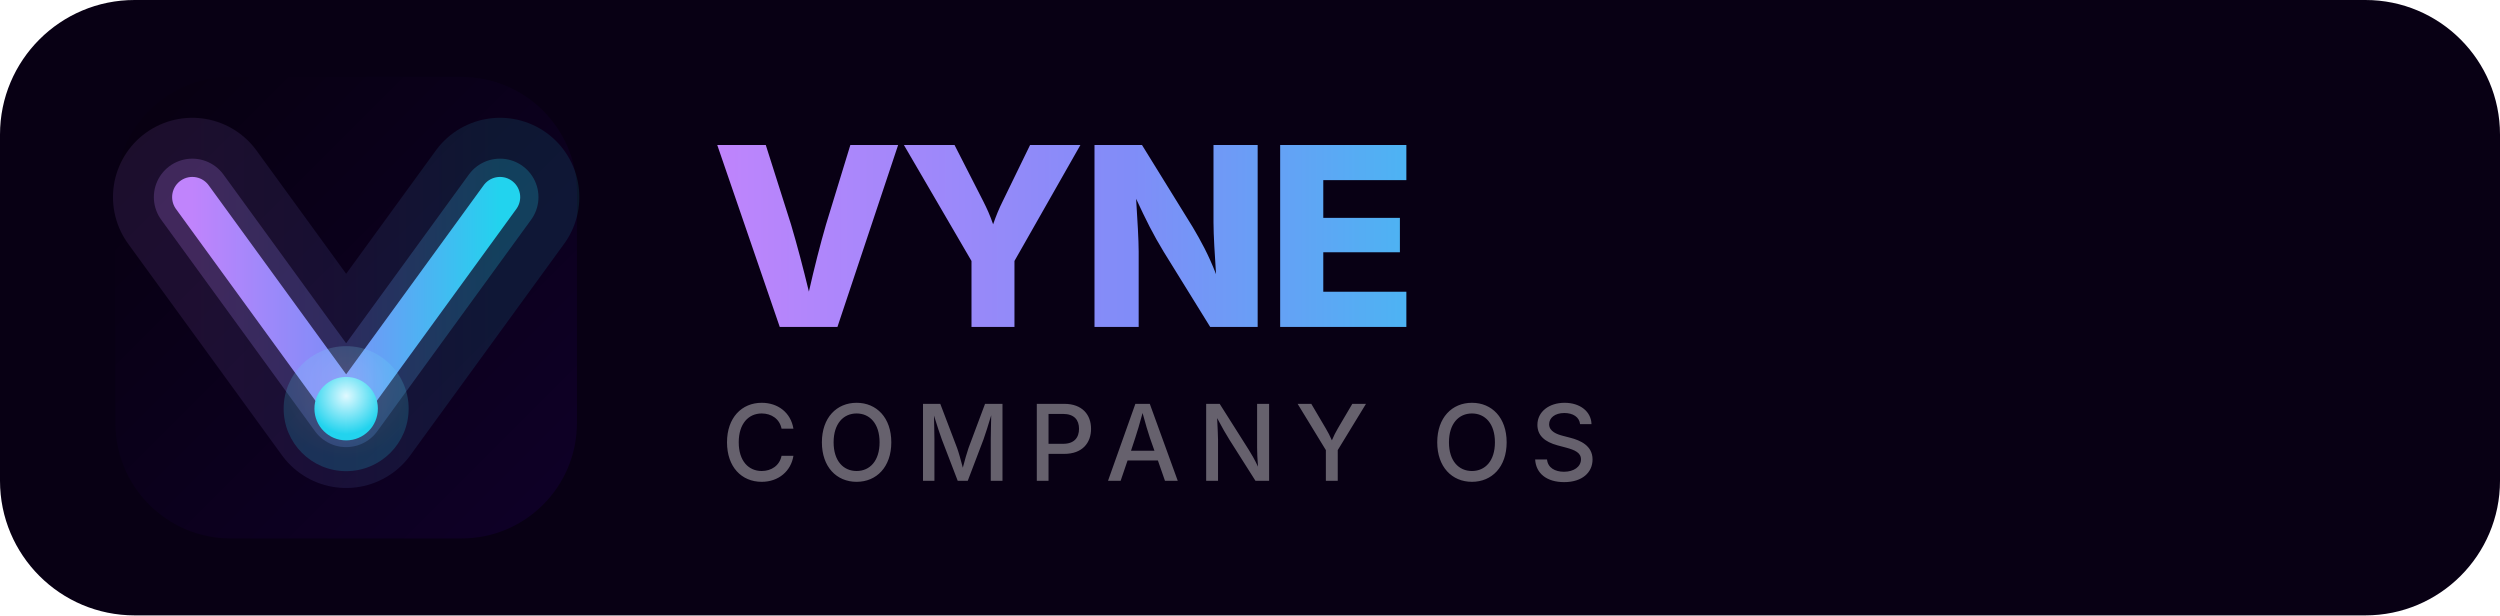
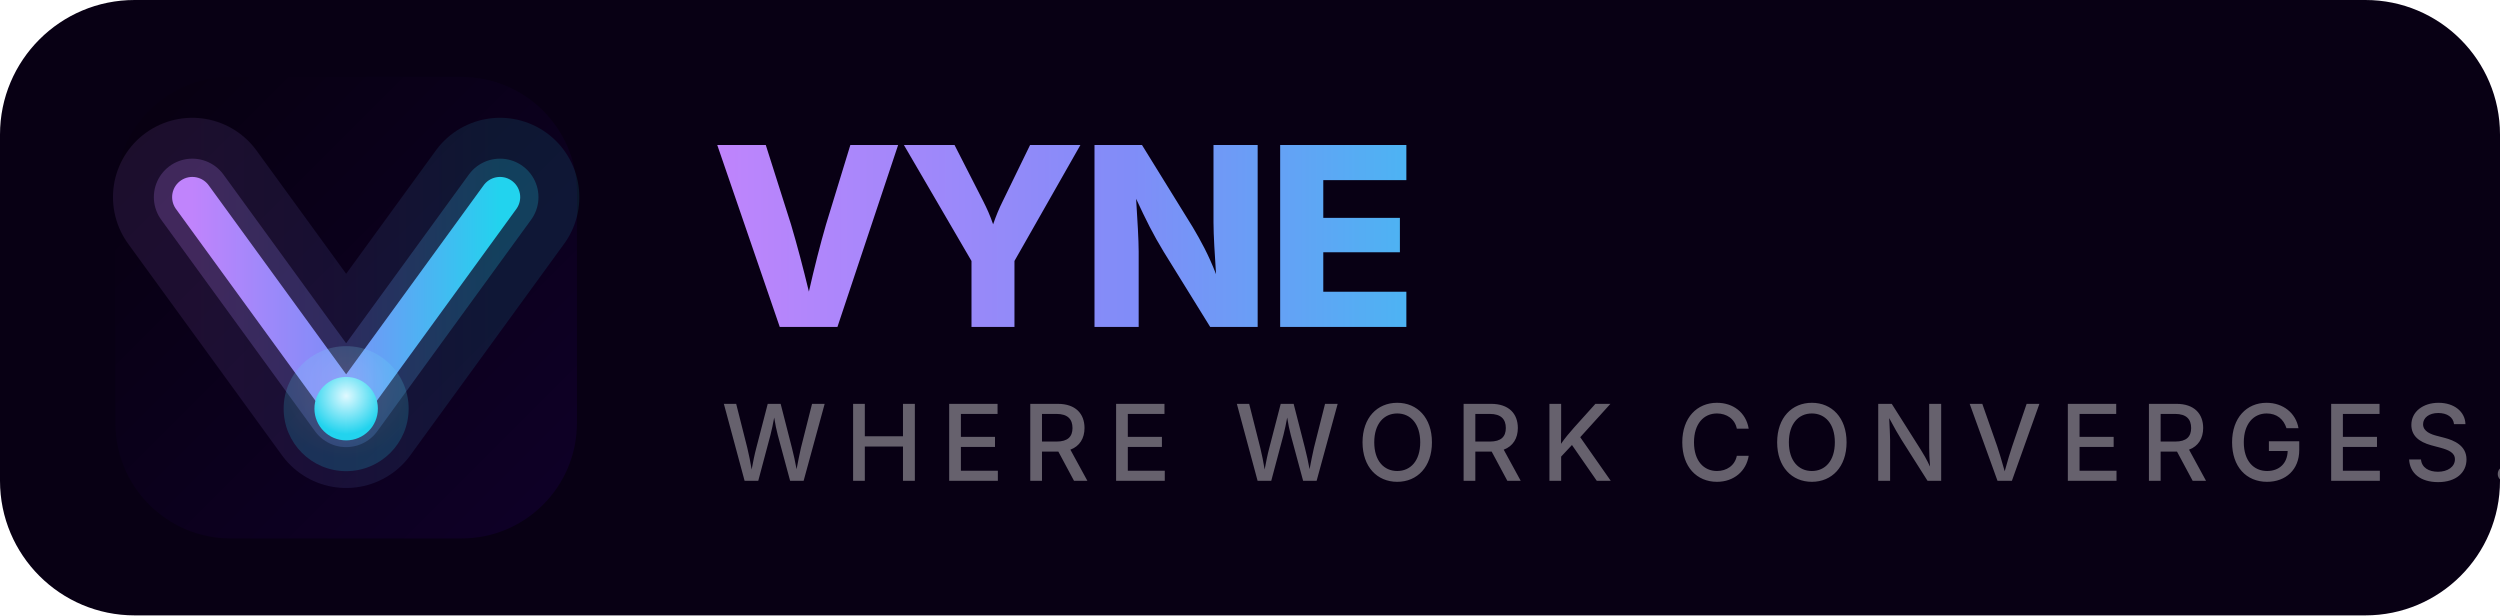
<svg xmlns="http://www.w3.org/2000/svg" width="260" height="64" viewBox="0 0 260 64" fill="none">
  <rect width="260" height="64" rx="14" fill="#080014" />
  <g transform="translate(12, 8)">
    <rect width="48" height="48" rx="12" fill="url(#ibg)" />
    <path d="M8 12.5 L24 34.5 L40 12.5" stroke="url(#ivg)" stroke-width="16.5" stroke-linecap="round" stroke-linejoin="round" fill="none" opacity="0.11" />
    <path d="M8 12.5 L24 34.5 L40 12.5" stroke="url(#ivg)" stroke-width="8" stroke-linecap="round" stroke-linejoin="round" fill="none" opacity="0.22" />
    <path d="M8 12.5 L24 34.5 L40 12.5" stroke="url(#ivg)" stroke-width="4.2" stroke-linecap="round" stroke-linejoin="round" fill="none" />
    <circle cx="24" cy="34.5" r="6.5" fill="url(#idg)" opacity="0.18" />
    <circle cx="24" cy="34.5" r="3.3" fill="url(#idg)" />
  </g>
  <text x="74" y="34" font-family="system-ui, -apple-system, 'Segoe UI', sans-serif" font-size="26" font-weight="800" letter-spacing="-0.6" fill="url(#tg)">VYNE</text>
-   <text x="75" y="50" font-family="system-ui, -apple-system, 'Segoe UI', sans-serif" font-size="11" font-weight="500" letter-spacing="1.8" fill="rgba(255,255,255,0.38)">COMPANY OS</text>
+   <text x="75" y="50" font-family="system-ui, -apple-system, 'Segoe UI', sans-serif" font-size="11" font-weight="500" letter-spacing="1.8" fill="rgba(255,255,255,0.38)">WHERE WORK CONVERGES.</text>
  <defs>
    <linearGradient id="ibg" x1="0" y1="0" x2="48" y2="48" gradientUnits="userSpaceOnUse">
      <stop stop-color="#070010" />
      <stop offset="1" stop-color="#0F0028" />
    </linearGradient>
    <linearGradient id="ivg" x1="8" y1="12.5" x2="40" y2="12.5" gradientUnits="userSpaceOnUse">
      <stop stop-color="#C084FC" />
      <stop offset="0.45" stop-color="#818CF8" />
      <stop offset="1" stop-color="#22D3EE" />
    </linearGradient>
    <radialGradient id="idg" cx="50%" cy="30%" r="60%">
      <stop stop-color="#E0F9FF" />
      <stop offset="1" stop-color="#22D3EE" />
    </radialGradient>
    <linearGradient id="tg" x1="74" y1="0" x2="170" y2="0" gradientUnits="userSpaceOnUse">
      <stop stop-color="#C084FC" />
      <stop offset="0.45" stop-color="#818CF8" />
      <stop offset="1" stop-color="#22D3EE" />
    </linearGradient>
  </defs>
</svg>
